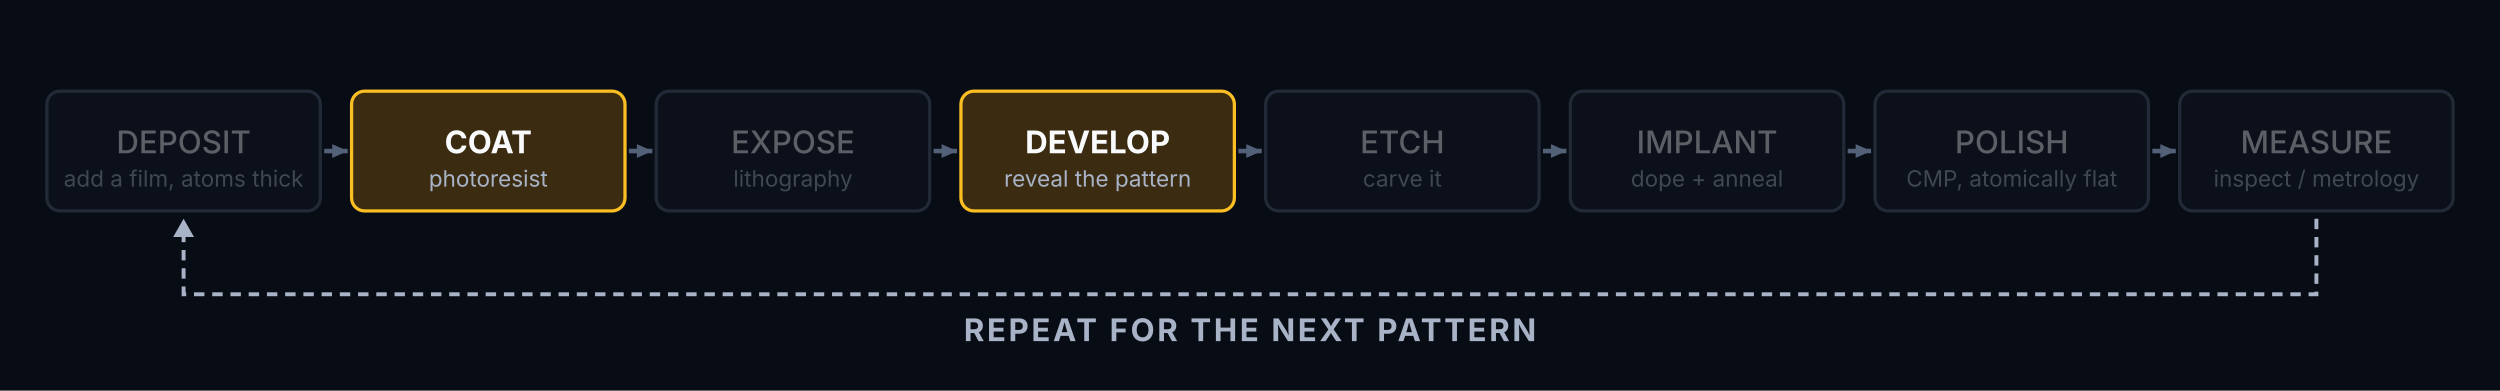
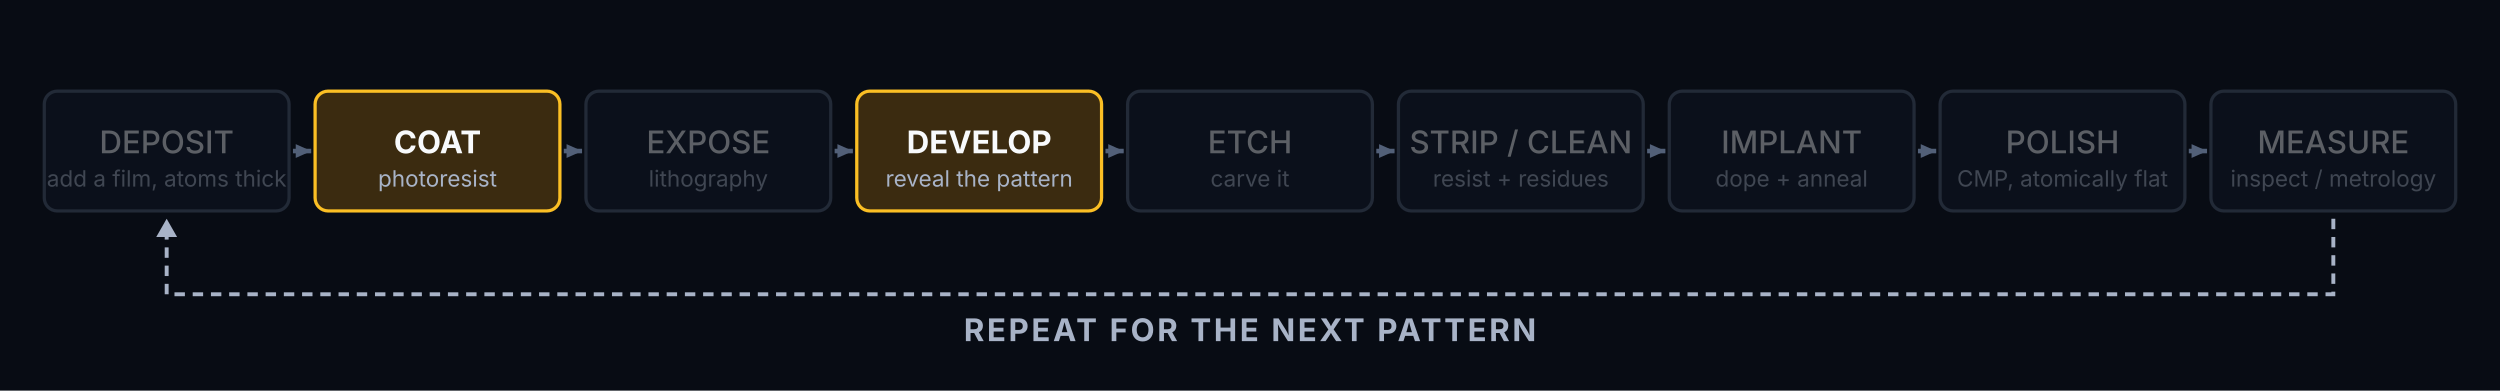
<svg xmlns="http://www.w3.org/2000/svg" viewBox="0 0 1920 300" font-family="Inter, -apple-system, sans-serif">
  <rect width="1920" height="300" fill="#080c14" />
  <g opacity="0.35">
-     <rect x="36" y="70" width="210" height="92" rx="10" fill="#111827" stroke="#526078" stroke-width="2.5" />
-     <text x="141" y="109" text-anchor="middle" dominant-baseline="central" font-size="24" font-weight="500" fill="#f8fafc">DEPOSIT</text>
-     <text x="141" y="137" text-anchor="middle" dominant-baseline="central" font-size="17.28" fill="#a8b3c7">add a film, atoms thick</text>
+     <rect x="34" y="70" width="188" height="92" rx="10" fill="#111827" stroke="#526078" stroke-width="2.5" />
+     <text x="128" y="109" text-anchor="middle" dominant-baseline="central" font-size="24" font-weight="500" fill="#f8fafc">DEPOSIT</text>
+     <text x="128" y="137" text-anchor="middle" dominant-baseline="central" font-size="17.28" fill="#a8b3c7">add a film, atoms thick</text>
  </g>
-   <line x1="249" y1="116" x2="267" y2="116" stroke="#526078" stroke-width="3.5" />
-   <polygon points="267,116 255.13,121.301 255.13,110.699" fill="#526078" />
+   <line x1="225" y1="116" x2="239" y2="116" stroke="#526078" stroke-width="3.5" />
+   <polygon points="239,116 227.13,121.301 227.13,110.699" fill="#526078" />
  <g opacity="1">
-     <rect x="270" y="70" width="210" height="92" rx="10" fill="#3b2b10" stroke="#fbbf24" stroke-width="2.5" />
-     <text x="375" y="109" text-anchor="middle" dominant-baseline="central" font-size="24" font-weight="700" fill="#f8fafc">COAT</text>
-     <text x="375" y="137" text-anchor="middle" dominant-baseline="central" font-size="17.28" fill="#a8b3c7">photoresist</text>
+     <rect x="242" y="70" width="188" height="92" rx="10" fill="#3b2b10" stroke="#fbbf24" stroke-width="2.5" />
+     <text x="336" y="109" text-anchor="middle" dominant-baseline="central" font-size="24" font-weight="700" fill="#f8fafc">COAT</text>
+     <text x="336" y="137" text-anchor="middle" dominant-baseline="central" font-size="17.28" fill="#a8b3c7">photoresist</text>
  </g>
-   <line x1="483" y1="116" x2="501" y2="116" stroke="#526078" stroke-width="3.5" />
-   <polygon points="501,116 489.13,121.301 489.13,110.699" fill="#526078" />
+   <line x1="433" y1="116" x2="447" y2="116" stroke="#526078" stroke-width="3.5" />
+   <polygon points="447,116 435.13,121.301 435.13,110.699" fill="#526078" />
  <g opacity="0.35">
-     <rect x="504" y="70" width="210" height="92" rx="10" fill="#111827" stroke="#526078" stroke-width="2.5" />
-     <text x="609" y="109" text-anchor="middle" dominant-baseline="central" font-size="24" font-weight="500" fill="#f8fafc">EXPOSE</text>
-     <text x="609" y="137" text-anchor="middle" dominant-baseline="central" font-size="17.28" fill="#a8b3c7">lithography</text>
+     <rect x="450" y="70" width="188" height="92" rx="10" fill="#111827" stroke="#526078" stroke-width="2.5" />
+     <text x="544" y="109" text-anchor="middle" dominant-baseline="central" font-size="24" font-weight="500" fill="#f8fafc">EXPOSE</text>
+     <text x="544" y="137" text-anchor="middle" dominant-baseline="central" font-size="17.28" fill="#a8b3c7">lithography</text>
  </g>
-   <line x1="717" y1="116" x2="735" y2="116" stroke="#526078" stroke-width="3.5" />
-   <polygon points="735,116 723.13,121.301 723.13,110.699" fill="#526078" />
+   <line x1="641" y1="116" x2="655" y2="116" stroke="#526078" stroke-width="3.5" />
+   <polygon points="655,116 643.13,121.301 643.13,110.699" fill="#526078" />
  <g opacity="1">
-     <rect x="738" y="70" width="210" height="92" rx="10" fill="#3b2b10" stroke="#fbbf24" stroke-width="2.5" />
-     <text x="843" y="109" text-anchor="middle" dominant-baseline="central" font-size="24" font-weight="700" fill="#f8fafc">DEVELOP</text>
-     <text x="843" y="137" text-anchor="middle" dominant-baseline="central" font-size="17.28" fill="#a8b3c7">reveal the pattern</text>
+     <rect x="658" y="70" width="188" height="92" rx="10" fill="#3b2b10" stroke="#fbbf24" stroke-width="2.5" />
+     <text x="752" y="109" text-anchor="middle" dominant-baseline="central" font-size="24" font-weight="700" fill="#f8fafc">DEVELOP</text>
+     <text x="752" y="137" text-anchor="middle" dominant-baseline="central" font-size="17.28" fill="#a8b3c7">reveal the pattern</text>
  </g>
-   <line x1="951" y1="116" x2="969" y2="116" stroke="#526078" stroke-width="3.5" />
-   <polygon points="969,116 957.13,121.301 957.13,110.699" fill="#526078" />
+   <line x1="849" y1="116" x2="863" y2="116" stroke="#526078" stroke-width="3.5" />
+   <polygon points="863,116 851.13,121.301 851.13,110.699" fill="#526078" />
  <g opacity="0.35">
-     <rect x="972" y="70" width="210" height="92" rx="10" fill="#111827" stroke="#526078" stroke-width="2.5" />
-     <text x="1077" y="109" text-anchor="middle" dominant-baseline="central" font-size="24" font-weight="500" fill="#f8fafc">ETCH</text>
-     <text x="1077" y="137" text-anchor="middle" dominant-baseline="central" font-size="17.28" fill="#a8b3c7">carve it</text>
+     <rect x="866" y="70" width="188" height="92" rx="10" fill="#111827" stroke="#526078" stroke-width="2.5" />
+     <text x="960" y="109" text-anchor="middle" dominant-baseline="central" font-size="24" font-weight="500" fill="#f8fafc">ETCH</text>
+     <text x="960" y="137" text-anchor="middle" dominant-baseline="central" font-size="17.28" fill="#a8b3c7">carve it</text>
  </g>
-   <line x1="1185" y1="116" x2="1203" y2="116" stroke="#526078" stroke-width="3.5" />
-   <polygon points="1203,116 1191.13,121.301 1191.13,110.699" fill="#526078" />
+   <line x1="1057" y1="116" x2="1071" y2="116" stroke="#526078" stroke-width="3.5" />
+   <polygon points="1071,116 1059.13,121.301 1059.13,110.699" fill="#526078" />
  <g opacity="0.35">
-     <rect x="1206" y="70" width="210" height="92" rx="10" fill="#111827" stroke="#526078" stroke-width="2.5" />
-     <text x="1311" y="109" text-anchor="middle" dominant-baseline="central" font-size="24" font-weight="500" fill="#f8fafc">IMPLANT</text>
-     <text x="1311" y="137" text-anchor="middle" dominant-baseline="central" font-size="17.28" fill="#a8b3c7">dope + anneal</text>
+     <rect x="1074" y="70" width="188" height="92" rx="10" fill="#111827" stroke="#526078" stroke-width="2.5" />
+     <text x="1168" y="109" text-anchor="middle" dominant-baseline="central" font-size="24" font-weight="500" fill="#f8fafc">STRIP / CLEAN</text>
+     <text x="1168" y="137" text-anchor="middle" dominant-baseline="central" font-size="17.28" fill="#a8b3c7">resist + residues</text>
  </g>
-   <line x1="1419" y1="116" x2="1437" y2="116" stroke="#526078" stroke-width="3.5" />
-   <polygon points="1437,116 1425.13,121.301 1425.13,110.699" fill="#526078" />
+   <line x1="1265" y1="116" x2="1279" y2="116" stroke="#526078" stroke-width="3.5" />
+   <polygon points="1279,116 1267.13,121.301 1267.13,110.699" fill="#526078" />
  <g opacity="0.35">
-     <rect x="1440" y="70" width="210" height="92" rx="10" fill="#111827" stroke="#526078" stroke-width="2.5" />
-     <text x="1545" y="109" text-anchor="middle" dominant-baseline="central" font-size="24" font-weight="500" fill="#f8fafc">POLISH</text>
-     <text x="1545" y="137" text-anchor="middle" dominant-baseline="central" font-size="17.28" fill="#a8b3c7">CMP, atomically flat</text>
+     <rect x="1282" y="70" width="188" height="92" rx="10" fill="#111827" stroke="#526078" stroke-width="2.5" />
+     <text x="1376" y="109" text-anchor="middle" dominant-baseline="central" font-size="24" font-weight="500" fill="#f8fafc">IMPLANT</text>
+     <text x="1376" y="137" text-anchor="middle" dominant-baseline="central" font-size="17.28" fill="#a8b3c7">dope + anneal</text>
  </g>
-   <line x1="1653" y1="116" x2="1671" y2="116" stroke="#526078" stroke-width="3.5" />
-   <polygon points="1671,116 1659.13,121.301 1659.13,110.699" fill="#526078" />
+   <line x1="1473" y1="116" x2="1487" y2="116" stroke="#526078" stroke-width="3.5" />
+   <polygon points="1487,116 1475.13,121.301 1475.13,110.699" fill="#526078" />
  <g opacity="0.35">
-     <rect x="1674" y="70" width="210" height="92" rx="10" fill="#111827" stroke="#526078" stroke-width="2.5" />
-     <text x="1779" y="109" text-anchor="middle" dominant-baseline="central" font-size="24" font-weight="500" fill="#f8fafc">MEASURE</text>
-     <text x="1779" y="137" text-anchor="middle" dominant-baseline="central" font-size="17.28" fill="#a8b3c7">inspect / metrology</text>
+     <rect x="1490" y="70" width="188" height="92" rx="10" fill="#111827" stroke="#526078" stroke-width="2.5" />
+     <text x="1584" y="109" text-anchor="middle" dominant-baseline="central" font-size="24" font-weight="500" fill="#f8fafc">POLISH</text>
+     <text x="1584" y="137" text-anchor="middle" dominant-baseline="central" font-size="17.28" fill="#a8b3c7">CMP, atomically flat</text>
  </g>
-   <path d="M 1779 168 L 1779 226 L 141 226 L 141 174" fill="none" stroke="#a8b3c7" stroke-width="3" stroke-dasharray="8 6" />
-   <polygon points="141,168 133,182 149,182" fill="#a8b3c7" />
+   <line x1="1681" y1="116" x2="1695" y2="116" stroke="#526078" stroke-width="3.5" />
+   <polygon points="1695,116 1683.13,121.301 1683.13,110.699" fill="#526078" />
+   <g opacity="0.35">
+     <rect x="1698" y="70" width="188" height="92" rx="10" fill="#111827" stroke="#526078" stroke-width="2.5" />
+     <text x="1792" y="109" text-anchor="middle" dominant-baseline="central" font-size="24" font-weight="500" fill="#f8fafc">MEASURE</text>
+     <text x="1792" y="137" text-anchor="middle" dominant-baseline="central" font-size="17.28" fill="#a8b3c7">inspect / metrology</text>
+   </g>
+   <path d="M 1792 168 L 1792 226 L 128 226 L 128 174" fill="none" stroke="#a8b3c7" stroke-width="3" stroke-dasharray="8 6" />
+   <polygon points="128,168 120,182 136,182" fill="#a8b3c7" />
  <text x="960" y="262" text-anchor="middle" font-size="24" font-weight="700" letter-spacing="2" fill="#a8b3c7">REPEAT FOR THE NEXT PATTERN</text>
</svg>
